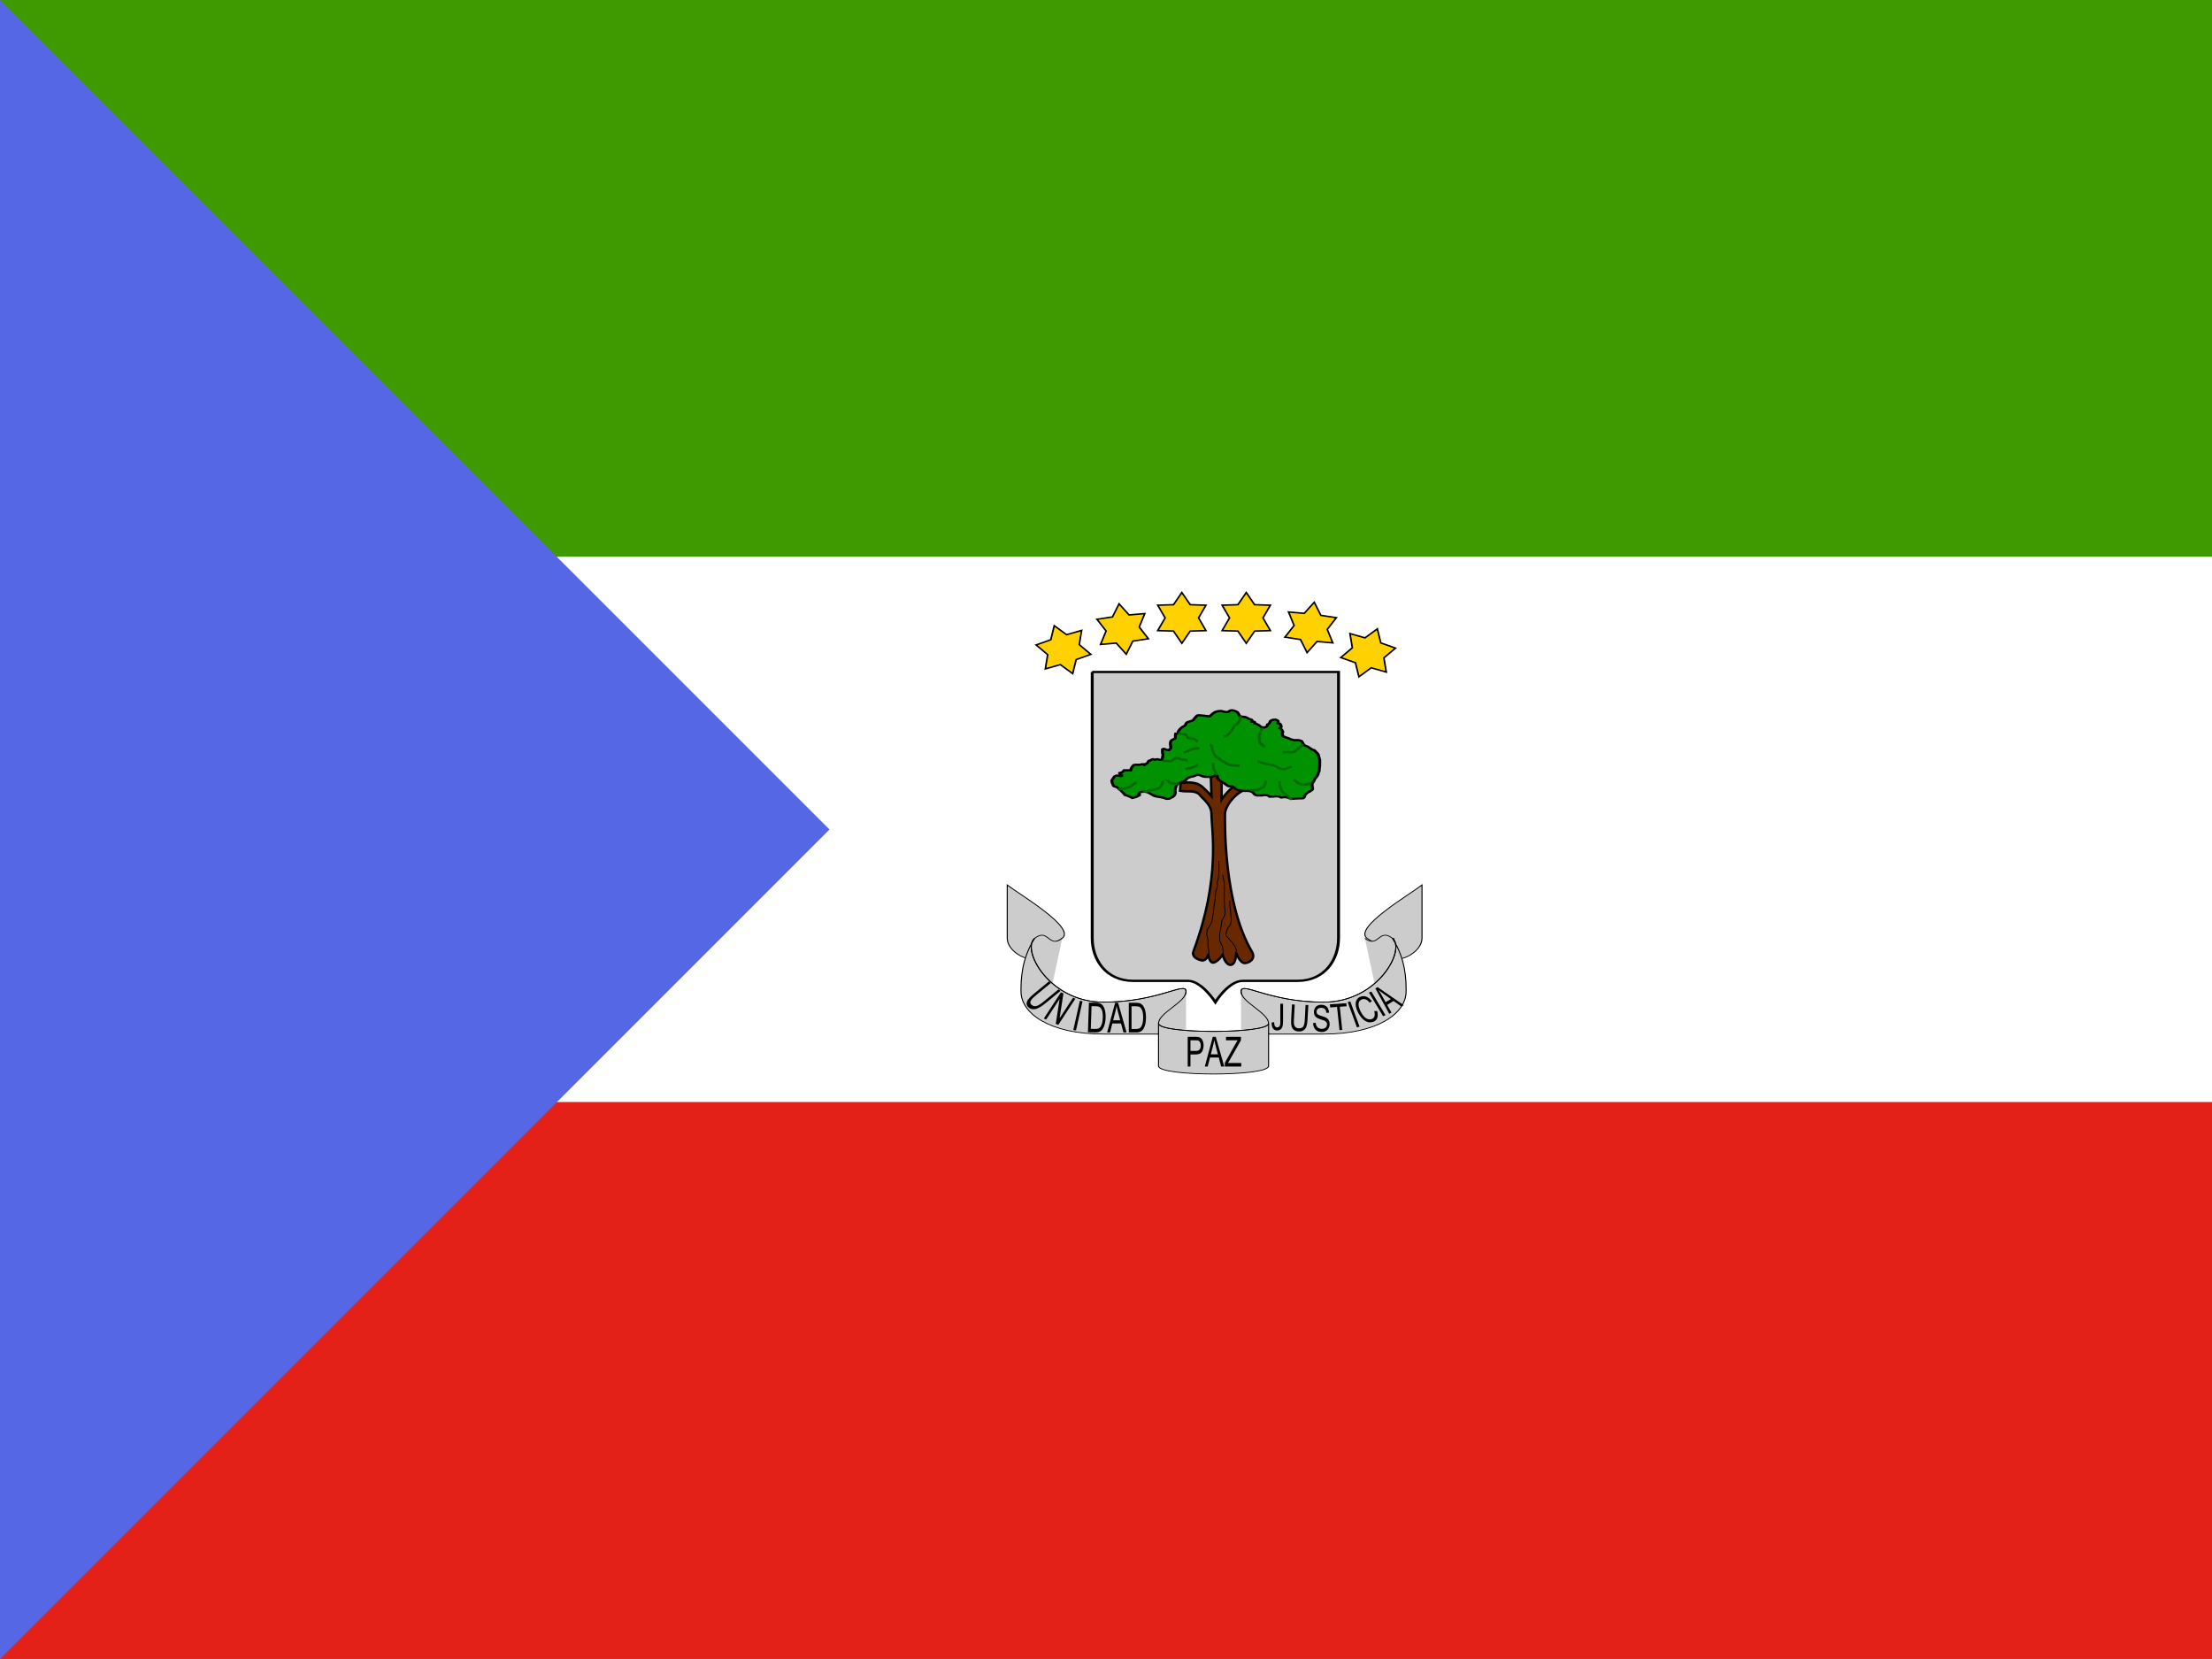
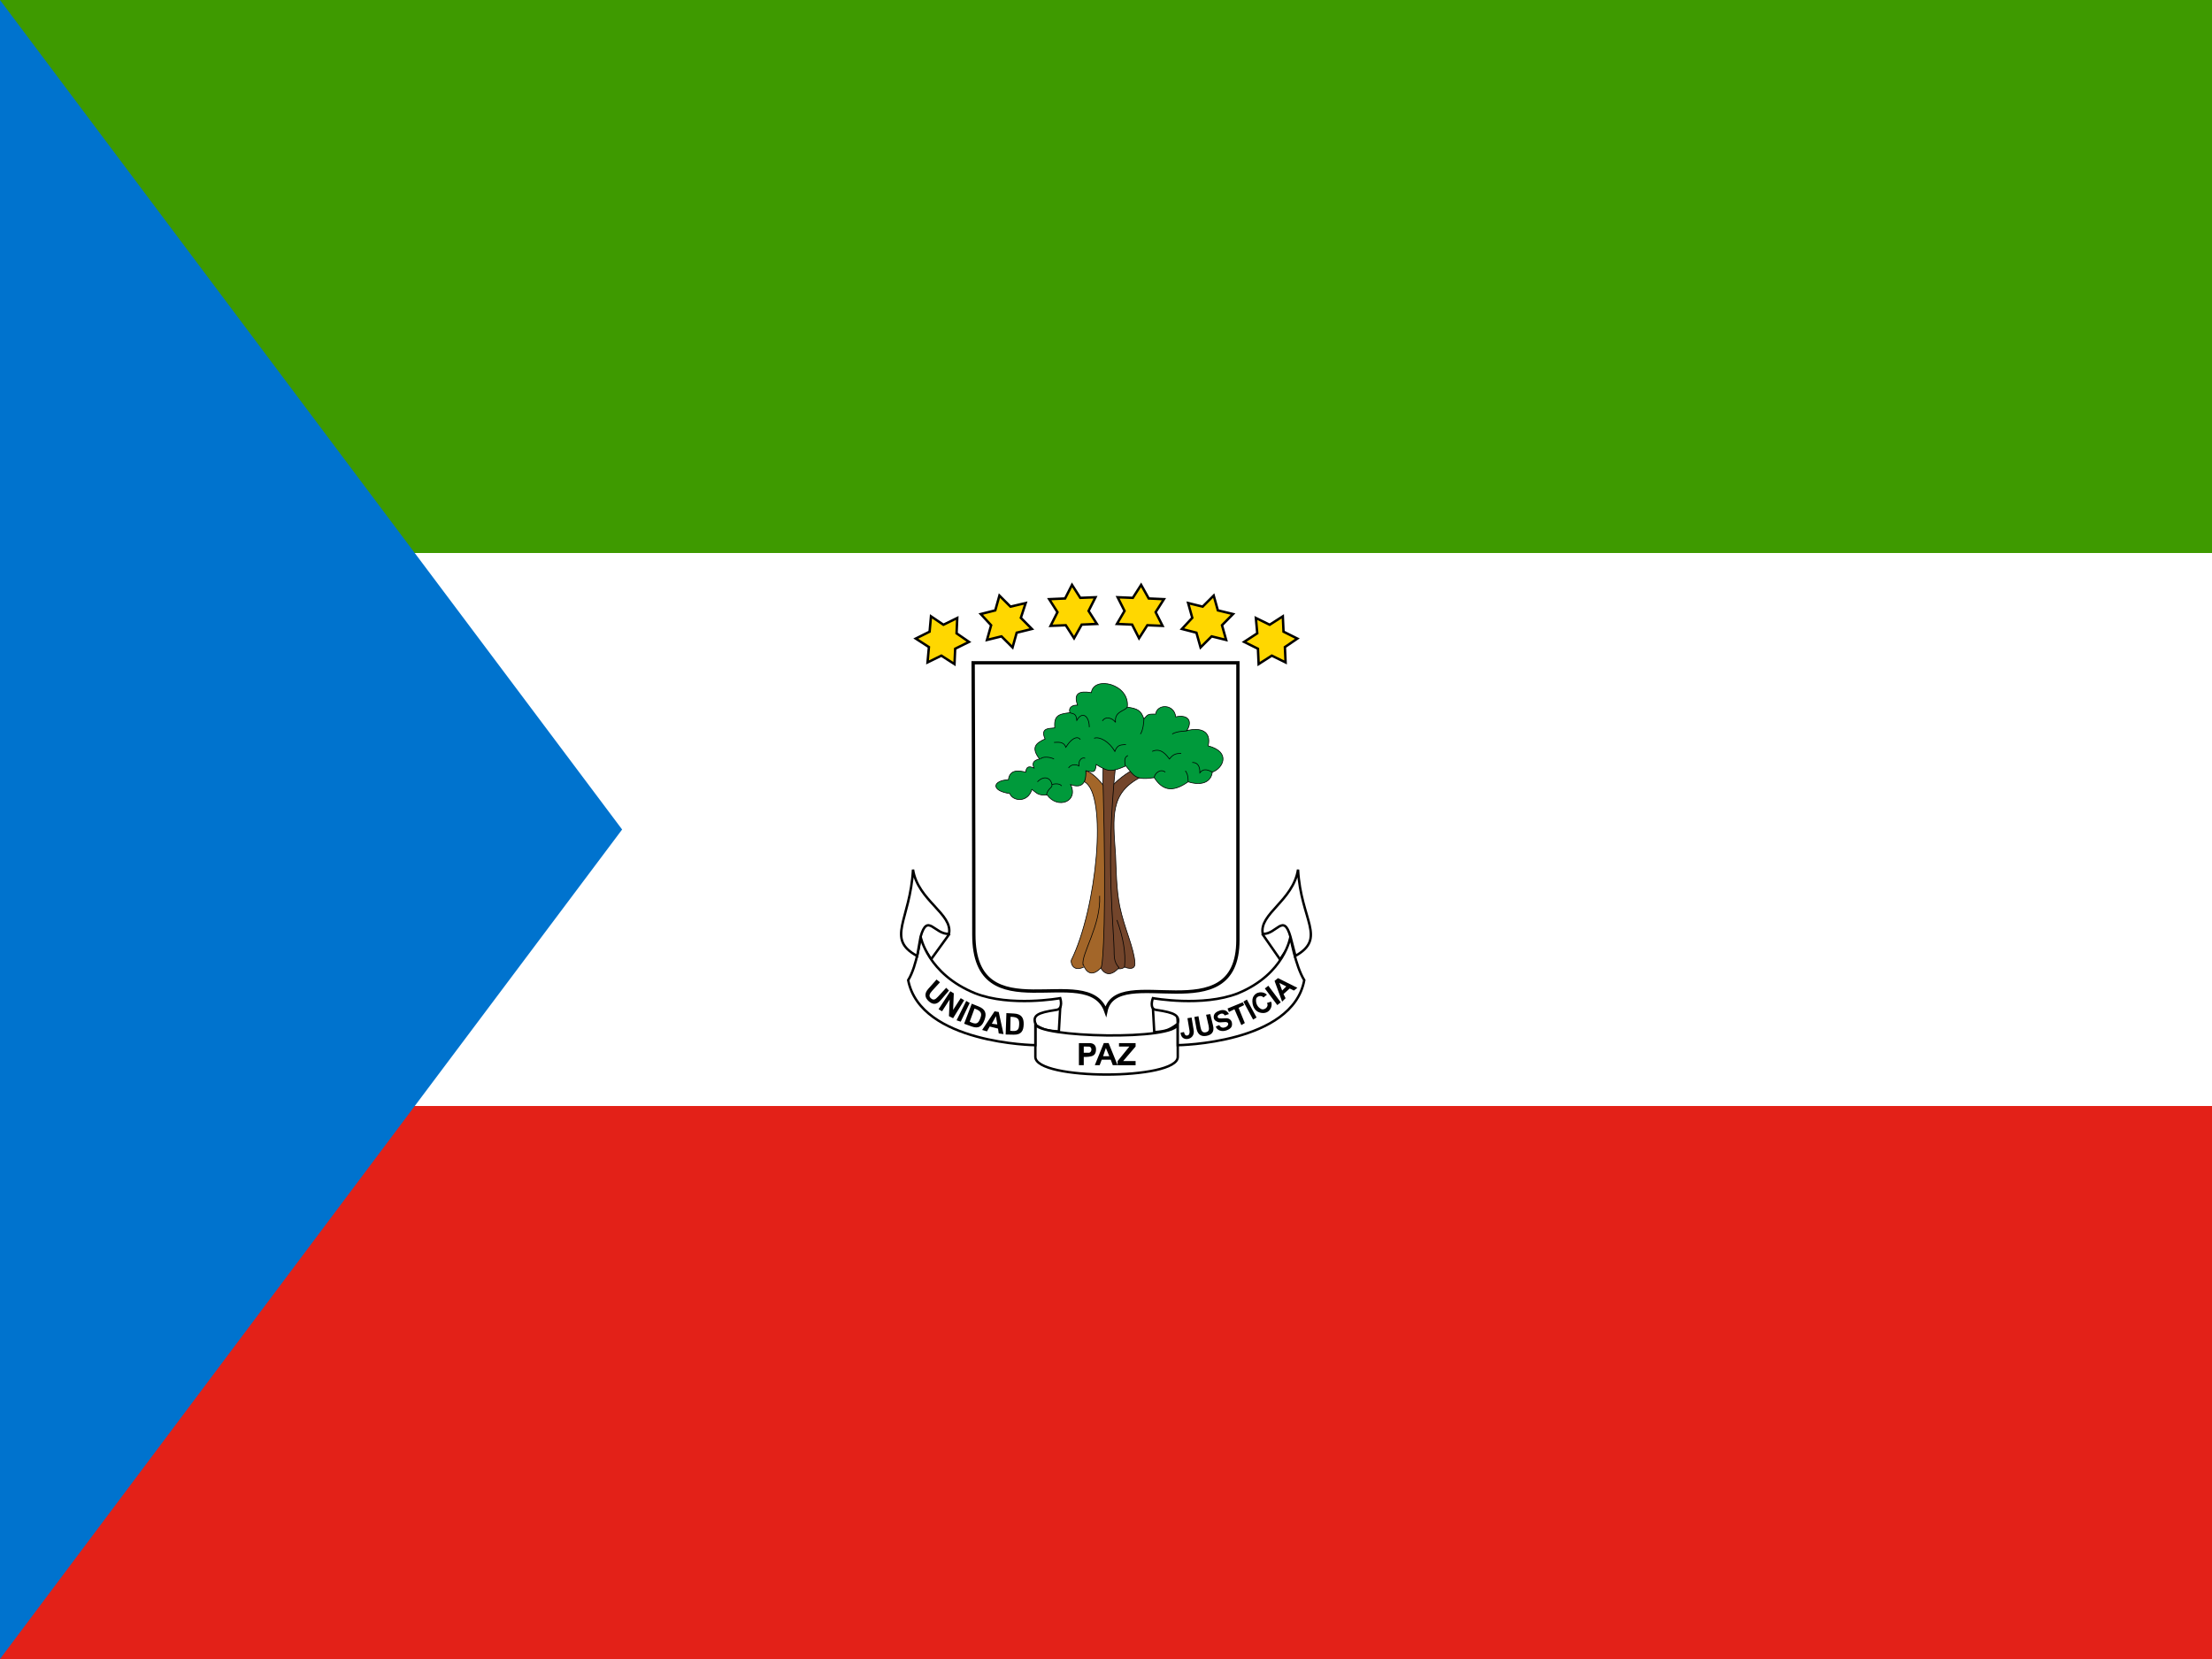
- <svg xmlns="http://www.w3.org/2000/svg" id="svg548" height="480" width="640" version="1" y="0" x="0">
-   <defs id="defs550">
-     <clipPath id="clipPath5347" clipPathUnits="userSpaceOnUse">
-       <rect id="rect5349" fill-opacity="0.67" height="512" width="682.67" y="-0" x="0" />
-     </clipPath>
-   </defs>
-   <g id="flag" clip-path="url(#clipPath5347)" transform="matrix(.9375 0 0 .9375 0 .000020004)">
-     <g id="g771" fill-rule="evenodd" stroke-width="1pt" transform="matrix(1.0321 0 0 1.0321 0 .000049354)">
-       <rect id="rect757" height="166.54" width="744.09" y="-0" x="0" fill="#3e9a00" />
-       <rect id="rect758" height="162.99" width="744.09" y="166.54" x="0" fill="#fff" />
-       <rect id="rect759" height="166.54" width="744.09" y="329.53" x="0" fill="#e32118" />
-       <path id="path761" d="m0-0v496.06l265.75-248.03-265.75-248.03z" transform="matrix(.93333 0 0 1 0 -.000015259)" fill="#5567e4" />
+ <svg xmlns="http://www.w3.org/2000/svg" height="480" width="640" version="1">
+   <path fill="#e32118" d="M0 0h640v480H0z" />
+   <path fill="#fff" d="M0 0h640v320H0z" />
+   <path fill="#3e9a00" d="M0 0h640v160H0z" />
+   <path d="M0 0v480l180-240z" fill="#0073ce" />
+   <g stroke="#000">
+     <path d="M281.563 191.76h76.6V272c0 27-35.2 6.2-38.2 20.6-5.2-14.8-38.2 6.6-38.2-22.2 0-28-.2-78.64-.2-78.64z" fill="#fff" stroke-width=".96" />
+     <path d="M325.363 279.8s-1 1-2.8.2c-1.8-.8-2-51.4-2-51.4 4-4.4 7.2-5.8 7.2-5.8l2.4 2c-9 4.6-8.2 11.2-7.4 22.6.2 4.2.2 9.6 1.2 14.8 1.4 6.6 4.2 12.2 4.4 16.4.2 2.6-3 1.2-3 1.2z" fill="#73452b" stroke-width=".2" />
+     <path d="M319.163 221.6h3.6c-3 29-.4 46.2-.4 54.6 0 2.8 1.6 3.8 1.4 3.8-3.6 4-5.4-.2-5.4-.2z" fill="#73452b" stroke-width=".2" />
+     <path d="M313.563 279.8c-3.4 1.6-3.8-1.6-3.6-2 7.4-15 10.6-48 3.8-51.6l.4-3.2c2.6.8 5 4.2 5 4.2 1 37 0 52.2-.6 52.8-3.6 3.8-5-.6-5.2-1" fill="#a36629" stroke-width=".2" />
+     <path d="M313.363 279.2c-.6-3.2 5.2-11.4 4.8-20M323.163 266.2c1.8 5 2.6 9.4 2.2 13.6" fill="none" stroke-width=".2" />
+     <path d="M330.963 208c1.2-1.4 1.2-1.4 3.4-1.4.4-3 5.4-3 5.8.8 4-.8 4.8 1.6 3.2 4 3.8-1 7.2 0 6.2 4.4 6.8 1.8 4.2 6.6 1.2 7.6-.4 3-3.2 4-7 2.8-4.8 3.4-7.6 2.2-9.8-1.2-5.4.8-5.8-.4-8.2-3.4-4.2 1.8-5 1.8-8.6-.4-.2 2.8-1.2 2-3 1.8.2 3.6-1.2 5.2-4.4 4 2.4 5-3.8 7.2-6.8 3-2.8.2-3-.6-4.4-1.6-1.2 4-5.6 3.4-6.4 1.2-5.6-.8-5-3.8-.4-4 .4-3.2 3.2-2.6 5-2.2.2-2 1.4-1.6 2.4-1.2-.6-1.4-.2-2.2 1.6-2.6-2.6-3.4-1-4.6 1.6-5.8-1.4-3.2 1-3 2.8-3.2-.2-3.4.8-4 4.4-4.4-.4-1.2.2-2.2 2.2-2.2-1.2-3.4.4-4.18 4-3.6.6-4.94 11.2-2.6 10.4 4.2 3 .4 4 1 4.8 3.4z" fill="#009a3b" stroke-width=".2" />
+     <g fill="none">
+       <path d="M309.563 206.2c.8.4 1.8 0 2 2.2 1.6-2.8 3.6-1.2 3.6 2M326.163 204.6c-.8 1.2-3.8 1.2-3.4 4.4-1-1.4-3-1.8-3.8-.4M330.963 208c0 .8-.2 3.2-1 4.4M343.363 211.4c.2.2-2.8 0-4.2 1M350.763 223.4c-.8-.4-2.4-1.4-3.6.2 0-.8 0-3-2.2-3M343.763 226.2c0-2-.4-2.6-.8-3.2M337.163 223.4c-1.6-1.2-3.2.6-3.2 1.6M325.563 221.6c0-.8-.6-2.4.8-3M302.763 230c.4-2 1.8-2 1.6-3-.2-1.6-2-3-4.2-.8M304.363 227c1.2-.4 2.4-.2 2.8.4M300.963 219.6c.8-.8 2.8-.6 4 0M304.963 214.8c1 0 2.8-.4 3.4 1.4 2.2-3.4 3.8-3 4.2-2.2M316.563 213.6c1.6-.6 4.4 1 6 3.8.8-2.2 2-1.8 3.2-2M333.363 217.4c2.6-1.2 4.2 1.2 5 2.2 1.2-1.6 2.2-1.6 3.4-1.6M309.163 222.2c.6-1 2-1.2 3-.6-.2-1.8 1-2.6 1.8-2.2" stroke-width=".2" />
    </g>
-     <g id="g699" transform="matrix(.20377 0 0 .18554 287 179.77)">
-       <path id="path553" d="m283.46 148.82v442.91c0 35.433 17.716 70.866 53.149 70.866h70.866c17.717 0 35.433 35.433 35.433 35.433s16.938-35.433 35.433-35.433h70.867c35.433 0 53.149-35.433 53.149-70.866v-442.91h-318.9z" fill-rule="evenodd" transform="matrix(1.1698 0 0 1 -85.821 -.000030518)" stroke="#000" stroke-width="3.791" fill="#ccc" />
-       <g id="g639" transform="matrix(1.108 0 0 1 -59.607 -.000030518)">
-         <g id="g582" transform="matrix(1.0612 0 0 .99999 -28.554 -106.29)">
-           <path id="path560" d="m215.38 731.79c-18.021 0-35.738-17.717-35.738-35.433v-88.583c15.502 15.502 88.583 70.866 70.867 88.583-17.717 17.716-35.737 0-35.433 0s0.304 35.433 0.304 35.433z" fill-rule="evenodd" transform="translate(-2.4787 1.6768)" stroke="#000" stroke-width="1pt" fill="#ccc" />
-           <path id="path580" d="m218.72 687.78c17.716-17.716 17.716 17.717 35.433 0l-17.717 106.3c-17.189-3.33-17.778-0.001-27.707-17.717 0-17.718 0-74.332 9.991-88.583z" fill-rule="evenodd" transform="translate(-6.1181 10.256)" stroke-width="1.25" fill="#ccc" />
-           <path id="path579" d="m215.38 731.79c-18.021 0-35.738-17.717-35.738-35.433v-88.583c15.502 15.502 88.583 70.866 70.867 88.583-17.717 17.716-35.737 0-35.433 0s0.304 35.433 0.304 35.433z" fill-rule="evenodd" transform="matrix(-1 0 0 1 891.06 1.6765)" stroke="#000" stroke-width="1pt" fill="#ccc" />
-           <path id="path581" d="m218.72 687.78c17.716-17.716 17.716 17.717 35.433 0l-17.717 106.3c-17.189-3.33-17.778-0.001-27.707-17.717 0-17.718 0-74.332 9.991-88.583z" fill-rule="evenodd" transform="matrix(-1 0 0 1 891.95 10.256)" stroke-width="1.25" fill="#ccc" />
-           <path id="path577" d="m513.78 1140.9c-0.001-17.71-35.433-53.14-35.433-70.86s35.433 17.72 106.3 17.72c70.866 0 106.3-88.588 88.582-106.3 17.717 35.434 17.717 70.864 17.717 88.584 0 35.43-35.433 70.86-106.3 70.86h-70.866z" fill-rule="evenodd" transform="translate(-.00011444 -283.46)" stroke="#000" stroke-width="1pt" fill="#ccc" />
-           <path id="path578" d="m513.78 1140.9c-0.001-17.71-35.433-53.14-35.433-70.86s35.433 17.72 106.3 17.72c70.866 0 106.3-88.588 88.582-106.3 17.717 35.434 17.717 70.864 17.717 88.584 0 35.43-35.433 70.86-106.3 70.86h-70.866z" fill-rule="evenodd" transform="matrix(-1 0 0 1 885.83 -283.46)" stroke="#000" stroke-width="1pt" fill="#ccc" />
-           <path id="path572" d="m549.21 1016.9c0-17.712-35.433-35.433-35.433-53.151v88.581h35.433v-35.43z" fill-rule="evenodd" transform="matrix(-1 0 0 1 921.26 -177.16)" stroke-width="1pt" fill="#ccc" />
-           <path id="path571" d="m549.21 1016.9c0-17.712-35.433-35.433-35.433-53.151v88.581h35.433v-35.43z" fill-rule="evenodd" transform="translate(-35.433 -177.16)" stroke-width="1pt" fill="#ccc" />
-           <path id="path565" d="m371.17 1034.6c0 17.71 141.73 17.71 141.73 0v70.87c0 17.71-141.73 17.71-141.73 0v-70.87z" fill-rule="evenodd" transform="translate(.87551 -194.89)" stroke="#000" stroke-width="1pt" fill="#ccc" />
-           <path id="path554" d="m249.63 696.36c-17.717 17.716-17.717-17.717-35.433 0-17.717 17.716 17.717 106.3 88.583 106.3s106.3-35.433 106.3-17.717c0 17.717-35.433 35.433-35.433 53.15s141.73 17.717 141.73 0-35.433-35.433-35.433-53.15c0-17.716 35.433 17.717 106.3 17.717 70.866 0 106.3-88.583 88.583-106.3-17.716-17.717-17.716 17.716-35.433 0" transform="translate(-1.6026 1.6768)" stroke="#000" stroke-width="1.25" fill="none" />
-         </g>
-         <path id="path600" transform="matrix(.89701 -0.442 .39159 .79469 -121.72 234)" stroke-width="1pt" d="m497.6 890.01v-49.407h3.761v49.407h-3.761z" />
-         <path id="path601" transform="matrix(.92714 -.37473 .33198 .82138 -81.636 179.07)" stroke-width="1pt" d="m488.56 872.69 3.765 1.657c-0.791 5.366-2.212 9.467-4.268 12.297-2.043 2.813-4.546 4.216-7.509 4.216-3.066 0-5.563-1.081-7.49-3.238-1.913-2.18-3.373-5.326-4.383-9.433-0.997-4.113-1.494-8.53-1.494-13.246 0-5.148 0.563-9.629 1.689-13.448 1.139-3.842 2.748-6.753 4.831-8.731 2.096-1.996 4.397-2.997 6.906-2.997 2.845 0 5.238 1.26 7.179 3.773 1.94 2.519 3.291 6.057 4.052 10.618l-3.705 1.513c-0.659-3.595-1.615-6.212-2.87-7.851-1.255-1.64-2.834-2.456-4.735-2.456-2.185 0-4.016 0.908-5.49 2.726-1.46 1.823-2.489 4.268-3.085 7.345-0.593 3.06-0.891 6.218-0.891 9.473 0 4.199 0.348 7.874 1.046 11.02 0.712 3.124 1.811 5.459 3.298 7.012 1.49 1.547 3.099 2.324 4.831 2.324 2.109 0 3.893-1.059 5.357-3.17 1.46-2.111 2.45-5.245 2.966-9.404z" />
-         <path id="path602" transform="matrix(.95763 -.28801 .25515 .8484 -28.133 116.65)" stroke-width="1pt" d="m457.87 890.01v-49.407h3.761v49.407h-3.761z" />
-         <path id="path603" transform="matrix(.9963 -.085881 .076085 .88266 107.31 -3.2823)" stroke-width="1pt" d="m440.2 890.01v-43.575h-9.37v-5.832h22.541v5.832h-9.41v43.575h-3.761z" />
-         <path id="path604" transform="matrix(1 0 0 .88593 172.34 -41.585)" stroke-width="1pt" d="m405.18 874.14 3.552-0.535c0.166 2.467 0.557 4.503 1.162 6.097 0.623 1.576 1.58 2.852 2.871 3.842 1.295 0.966 2.751 1.449 4.367 1.449 1.434 0 2.702-0.368 3.801-1.11 1.1-0.742 1.914-1.754 2.447-3.037 0.543-1.3 0.815-2.715 0.815-4.245 0-1.547-0.259-2.899-0.779-4.043-0.516-1.168-1.37-2.146-2.559-2.934-0.765-0.517-2.45-1.311-5.062-2.392-2.616-1.099-4.444-2.134-5.493-3.1-1.358-1.237-2.371-2.761-3.046-4.585-0.659-1.84-0.987-3.894-0.987-6.166 0-2.496 0.407-4.819 1.222-6.976 0.814-2.18 2.003-3.831 3.569-4.953 1.563-1.121 3.304-1.685 5.218-1.685 2.109 0 3.963 0.593 5.569 1.783 1.616 1.173 2.857 2.899 3.725 5.194 0.864 2.289 1.331 4.883 1.397 7.782l-3.609 0.472c-0.195-3.123-0.854-5.482-1.98-7.075-1.112-1.599-2.761-2.393-4.946-2.393-2.278 0-3.94 0.731-4.987 2.192-1.033 1.438-1.553 3.175-1.553 5.222 0 1.772 0.371 3.233 1.106 4.383 0.725 1.145 2.613 2.324 5.665 3.538 3.066 1.19 5.169 2.231 6.305 3.134 1.655 1.323 2.88 3.008 3.668 5.056 0.788 2.019 1.182 4.354 1.182 7.006 0 2.628-0.434 5.113-1.298 7.448-0.867 2.318-2.116 4.124-3.745 5.43-1.615 1.277-3.44 1.921-5.469 1.921-2.576 0-4.735-0.656-6.48-1.956-1.735-1.305-3.099-3.261-4.096-5.866-0.983-2.629-1.499-5.591-1.552-8.898z" />
-         <path id="path605" transform="matrix(.99896 .045497 -.040307 .88502 205.14 -59.322)" stroke-width="1pt" d="m396.43 840.6h3.765v28.546c0 4.969-0.325 8.909-0.971 11.831-0.649 2.922-1.817 5.303-3.513 7.144-1.682 1.817-3.893 2.732-6.635 2.732-2.665 0-4.844-0.8-6.536-2.393-1.695-1.599-2.903-3.899-3.628-6.913-0.726-3.032-1.086-7.167-1.086-12.401v-28.546h3.761v28.511c0 4.291 0.228 7.46 0.682 9.508 0.463 2.019 1.251 3.583 2.364 4.682 1.126 1.104 2.496 1.651 4.115 1.651 2.765 0 4.738-1.087 5.917-3.267 1.176-2.18 1.765-6.373 1.765-12.574v-28.511z" />
-         <path id="path606" transform="matrix(1 0 0 .88593 164.85 -44.083)" stroke-width="1pt" d="m355.98 875.99 3.393-0.811c0.093 3.774 0.5 6.362 1.225 7.754 0.722 1.392 1.725 2.088 3.007 2.088 0.943 0 1.758-0.368 2.443-1.11 0.686-0.765 1.159-1.789 1.417-3.072 0.259-1.3 0.388-3.37 0.388-6.2v-34.039h3.764v33.671c0 4.135-0.291 7.333-0.874 9.605-0.569 2.266-1.48 3.998-2.735 5.188-1.241 1.191-2.705 1.789-4.383 1.789-2.497 0-4.411-1.248-5.745-3.744-1.318-2.491-1.953-6.201-1.9-11.119z" />
-         <path id="path607" transform="translate(136.54 -84.922)" stroke-width="1pt" d="m320.32 890.01v-6.068l14.568-31.64c1.033-2.249 2.016-4.205 2.95-5.867h-15.869v-5.832h20.369v5.832l-15.966 34.275-1.728 3.474h18.161v5.826h-22.485z" />
-         <path id="path618" transform="matrix(.98339 .18149 -.18149 .98339 249.72 -160.65)" stroke-width="1pt" d="m164.27 890.01v-49.407h3.761v49.407h-3.761z" />
-         <path id="path619" transform="matrix(.88093 .47324 -.47324 .88093 511.82 -122.63)" stroke-width="1pt" d="m134.9 890.01v-49.407h3.861l14.936 38.79v-38.79h3.609v49.407h-3.861l-14.939-38.824v38.824h-3.606z" />
-         <path id="path620" transform="matrix(.70781 .70641 -.70641 .70781 734.97 -6.5348)" stroke-width="1pt" d="m124.9 840.6h3.764v28.546c0 4.969-0.324 8.909-0.97 11.831-0.649 2.922-1.818 5.303-3.513 7.144-1.682 1.817-3.894 2.732-6.635 2.732-2.662 0-4.844-0.8-6.536-2.393-1.695-1.599-2.904-3.899-3.629-6.913-0.725-3.032-1.086-7.167-1.086-12.401v-28.546h3.765v28.511c0 4.291 0.225 7.46 0.679 9.508 0.463 2.019 1.254 3.583 2.367 4.682 1.122 1.104 2.493 1.651 4.112 1.651 2.768 0 4.738-1.087 5.917-3.267 1.175-2.18 1.765-6.373 1.765-12.574v-28.511z" />
-         <path id="path623" transform="matrix(.99962 .027666 -.027666 .99962 119.76 -146.36)" stroke-width="1pt" d="m174.66 890.01v-49.407h9.798c2.211 0 3.9 0.236 5.065 0.707 1.629 0.656 3.02 1.835 4.169 3.543 1.503 2.198 2.619 5.022 3.357 8.455 0.752 3.417 1.126 7.328 1.126 11.728 0 3.756-0.252 7.081-0.758 9.98-0.503 2.899-1.149 5.303-1.94 7.212-0.788 1.887-1.656 3.382-2.6 4.481-0.93 1.076-2.062 1.898-3.393 2.462-1.321 0.558-2.841 0.839-4.56 0.839h-10.264zm3.765-5.826h6.072c1.874 0 3.344-0.305 4.404-0.915 1.073-0.604 1.927-1.461 2.563-2.559 0.89-1.553 1.582-3.629 2.076-6.235 0.503-2.629 0.755-5.809 0.755-9.536 0-5.171-0.49-9.134-1.474-11.901-0.97-2.784-2.155-4.647-3.553-5.591-1.006-0.673-2.628-1.012-4.867-1.012h-5.976v37.749z" />
-         <path id="path626" transform="translate(95.745 -141.54)" stroke-width="1pt" d="m200.24 890.01 10.923-49.407h4.053l11.641 49.407h-4.288l-3.317-14.96h-11.893l-3.122 14.96h-3.997zm8.208-20.286h9.642l-2.97-13.683c-0.904-4.159-1.576-7.57-2.017-10.244-0.364 3.163-0.874 6.309-1.533 9.433l-3.122 14.494z" />
-         <path id="path629" transform="translate(95.745 -141.54)" stroke-width="1pt" d="m229.86 890.01v-49.407h9.797c2.212 0 3.9 0.236 5.066 0.707 1.629 0.656 3.019 1.835 4.168 3.543 1.5 2.198 2.619 5.022 3.357 8.455 0.752 3.417 1.126 7.328 1.126 11.728 0 3.756-0.251 7.081-0.758 9.98-0.503 2.899-1.149 5.303-1.94 7.212-0.788 1.887-1.656 3.382-2.599 4.481-0.931 1.076-2.063 1.898-3.394 2.462-1.321 0.558-2.841 0.839-4.559 0.839h-10.264zm3.764-5.826h6.072c1.875 0 3.345-0.305 4.404-0.915 1.073-0.604 1.927-1.461 2.56-2.559 0.893-1.553 1.585-3.629 2.075-6.235 0.507-2.629 0.759-5.809 0.759-9.536 0-5.171-0.49-9.134-1.474-11.901-0.97-2.784-2.155-4.647-3.552-5.591-1.007-0.673-2.633-1.012-4.868-1.012h-5.976v37.749z" />
-         <path id="path632" transform="translate(136.54 -84.922)" stroke-width="1pt" d="m269.59 890.01v-49.407h10.731c1.888 0 3.328 0.161 4.324 0.471 1.398 0.409 2.57 1.18 3.513 2.33 0.944 1.122 1.699 2.703 2.268 4.751 0.583 2.042 0.875 4.291 0.875 6.741 0 4.199-0.772 7.759-2.308 10.681-1.54 2.899-4.321 4.348-8.344 4.348h-7.294v20.085h-3.765zm3.765-25.917h7.354c2.43 0 4.158-0.782 5.178-2.358 1.023-1.57 1.533-3.785 1.533-6.638 0-2.07-0.305-3.83-0.91-5.291-0.596-1.484-1.384-2.462-2.368-2.934-0.636-0.293-1.804-0.437-3.513-0.437h-7.274v17.658z" />
-         <path id="path635" transform="translate(136.54 -84.922)" stroke-width="1pt" d="m292.97 890.01 10.923-49.407h4.053l11.641 49.407h-4.287l-3.318-14.96h-11.893l-3.122 14.96h-3.997zm8.205-20.286h9.641l-2.966-13.683c-0.904-4.159-1.58-7.57-2.017-10.244-0.364 3.163-0.874 6.309-1.533 9.433l-3.125 14.494z" />
-         <path id="path638" transform="matrix(.73993 -.54417 .54796 .73482 -179.59 338.23)" stroke-width="1pt" d="m504.88 890.01 10.923-49.407h4.053l11.641 49.407h-4.288l-3.317-14.96h-11.893l-3.123 14.96h-3.996zm8.205-20.286h9.641l-2.966-13.683c-0.908-4.159-1.58-7.57-2.017-10.244-0.364 3.163-0.874 6.309-1.533 9.433l-3.125 14.494z" />
+     <g fill="gold" stroke-width="3.5">
+       <path d="M317.363 180.52l-4.4.2-2.2 3.94-2.4-3.76-4.4.18 2-3.96-2.4-3.76 4.6-.2 2-3.94 2.4 3.76 4.4-.18-2 3.96zM298.563 181.98l-4.4 1.08-1.2 4.26-3.2-3.2-4.2 1.04 1.2-4.26-3-3.24 4.2-1.06 1.2-4.28 3.2 3.2 4.4-1.04-1.4 4.28zM280.363 185.72l-4 1.98-.2 4.44-3.8-2.44-4 1.96.4-4.44-3.8-2.46 4-2 .4-4.44 3.6 2.44 4-1.96-.2 4.44zM323.163 180.52l4.4.2 2 3.94 2.4-3.76 4.4.18-2-3.96 2.4-3.76-4.4-.2-2.2-3.94-2.4 3.76-4.4-.18 2 3.96zM341.963 181.98l4.2 1.08 1.2 4.26 3.2-3.2 4.2 1.04-1.2-4.26 3.2-3.24-4.4-1.06-1.2-4.28-3.2 3.2-4.2-1.04 1.2 4.28zM359.963 185.72l4 1.98.2 4.44 3.8-2.44 4 1.96-.2-4.44 3.6-2.46-4-2-.2-4.44-3.8 2.44-4-1.96.4 4.44z" stroke-width=".7" />
+     </g>
+     <g>
+       <g fill="#fff" stroke-width="3.5">
+         <path d="M365.363 270.4l5 7.2 4.6-6.8-3.2-5.8zM333.563 291.4l.4 7.2s2 0 3.8-.6c1.6-.6 3-1.8 3-1.8l-.2-3.8zM306.763 291.4l-.4 7s-1.8 0-3.6-.4c-1.6-.4-3-1.4-3-1.4l-2-4.8zM274.563 270.4l-5.2 7.2-5.6-9.2 4.2-4.4z" stroke-width=".7" />
+         <path d="M299.563 305.8c0 6.8 41.2 6.8 41.2 0v-9.6c0 5-41.2 4-41.2 0z" stroke-width=".7" />
+         <path d="M262.763 283.6c3.6 18.4 36.8 18.8 36.8 18.8v-6.2c-.8-2.4.6-3.2 6-4 2.2-.2 1.2-3.4 1.2-3.4s-14.4 2.6-24.6-1.4c-13.8-5.6-15.8-16.4-15.8-16.4s-1 8.4-3.6 12.6zM377.363 283.6c-3.4 18.4-36.6 18.8-36.6 18.8v-6.2c.6-2.4-.8-3.2-6.2-4-2.2-.2-1-3.4-1-3.4s14.4 2.6 24.6-1.4c13.6-5.6 15.2-16.4 15.2-16.4s1.4 8.4 4 12.6z" stroke-width=".7" />
+         <path d="M265.363 276.6c-9.2-5-2-10.2-1.2-25 1.4 9 11.6 12.8 10.4 18.6-4.2.2-6.2-6.2-8.2.8l-1 5.6zM374.763 276.6c9.2-5.2 1.6-10.2.8-25-1.4 9-11.4 12.8-10.2 18.6 4 .2 6-6.2 8 .8l1.4 5.4z" stroke-width=".7" />
      </g>
-       <path id="path668" d="m419.16 331.78c0.065 32.968 19.893 131.63-37.678 284.94-4.262 11.127 7.064 16.484 16.484 18.839 9.419 2.355 14.129-9.419 14.129-11.774s2.355 18.839 11.774 16.484c9.42-2.355 18.839-16.484 18.839-16.484s4.71 21.194 16.484 21.194 11.774-25.904 11.774-25.904c0 2.355 8.164 22.235 17.583 22.235 9.42 0 23.929-8.76 15.548-23.144-59.832-100.72-56.68-267.54-56.68-286.38 0-18.839 27.784-53.068 55.418-53.889l-10.675-16.756c-6.96 2.135-15.28 3.669-29.409 15.443s-22.398 24.589-22.398 24.589v-80.065h-23.548l2.355 73.001s-8.051-9.439-20.095-19.932c-11.401-9.934-31.972-9.199-44.637-7.118l-1.204 15.989c14.969 3.123 34.067-3.068 43.487 11.061 11.774 11.774 22.414 21.259 22.449 37.677z" fill-rule="evenodd" transform="matrix(.72308 0 0 .8 123.32 119.98)" stroke="#000" stroke-width="5.029" fill="#682900" />
-       <path id="path670" d="m310.55 312.21v-0.832c0 1.976-0.067 1.101 0.833-2.498 0.777-2.848 2.407-5.523 4.163-7.493 3.04-1.014 7.441 0.053 10.823-0.833 2.278-3.268 5.828 4.267 5.828-0.833 4.343-0.311 4.399-4.559 5.828-6.66 4.054-0.5 4.963-5.44 8.326-2.497 2.756 1.305 0.406-0.833 4.996-0.833 2.713 0.663 4.131 2.32 6.66 0.832 0.62-2.851 1.399-6.268 1.665-9.99-1.177-2.356-0.832-7.184-0.832-10.824 2.274-3.032 6.262 2.476 9.99 1.665 1.018-3.562 4.146-3.466 2.498-6.66-0.308-4.007-1.08-6.503 0-10.823 1.314-3.704 3.228-3.607 6.66-5.828 1.093-3.277-0.122-6.03 0.833-9.991 3.901-0.115 3.832-1.132 4.163-4.995 1.26-2.661 2.858-5.356 4.995-7.493 1.968-2.382 4.303-2.147 5.828-5.828 1.308-3.271 1.311-4.751 4.995-5.828 2.696-1.269 4.833-1.411 6.661-3.331 1.732-3.056 3.174-5.486 5.828-9.158 2.63-1.772 15.237 1.665 19.149 1.665 2.118-2.669 5.397-6.859 7.493-8.326 3.587-1.916 4.961-2.497 9.99-2.497 4.288 1.27 6.082 2.794 10.824 1.665 1.932-2.706 3.816-3.965 8.325-2.498 3.433 2.221 5.347 2.124 6.661 5.828 1.946 4.615 1.508 6.192 6.661 6.661 5.181 0.185 5.709 1.442 9.158 4.162 5.248 2.25 4.995 0.982 4.995 5.828 3.721 0 4.052-0.44 4.163 3.331 2.294 0.713 4.907 2.718 6.661 4.162 2.093 2.416 2.629 3.929 7.493 4.163 3.591-1.508 4.75-1.496 4.995-5.828 2.75-0.982 3.212-3.635 4.163-6.66 2.108-2.885 3.474-3.331 8.325-3.331 4.279 1.773 4.139 3.568 3.331 7.494 2.664 0.551 3.764 0.239 4.163 3.33 1.407 2.346 1.039 5.15-0.833 6.66 2.132 1.568 3.369 4.256 4.163 7.493-1.411 2.352-0.547 5.809 0 8.326 2.912 1.456 4.415 2.809 8.325 4.163 1.983 1.68 6.199 3.441 9.991 4.163 4.481-0.606 5.961-0.568 9.991 1.665 2.084 2.993 2.235 6.771 4.163 8.326 2.175 1.843 5.818 2.649 7.493 4.995 2.778 2.03 3.594 4.281 7.493 4.995 1.471 2.228 4.634 5.896 5.828 8.326 0.941 2.694 1.361 7.413 2.498 10.823v11.656c-0.158 4.304-0.833 6.916-0.833 11.656-0.74 2.384-1.665 3.3-1.665 6.661-1.582 3.526-2.931 6.489-4.995 9.158-0.941 4.235-2.473 6.223-4.163 9.991 0.052 4.369 0.832 6.304 0.832 10.823-1.81 2.69-3.887 4.647-7.493 6.661-2.724 3.187-4.368 4.426-4.995 9.158-1.566 2.705-1.443 2.498-4.995 2.498-4.2 0-7.814 0.375-11.656 0.832-3.378 0-4.64 0.356-6.661-1.665-3.988-1.804-7.345-1.91-11.656-0.833-2.325-1.594-3.258-2.497-7.493-2.497-3.161 0.427-5.965 0.832-9.991 0.832-2.495-2.789-3.897-3.33-8.325-3.33-2.356 1.178-7.184 0.833-10.824 0.833-3.821-1.043-4.313-2.63-5.828-5.828-2.605-1.235-3.635-3.039-7.493-3.331-3.639 0-8.468 0.345-10.823-0.832-2.723-0.327-5.586-1.027-7.493-2.498-1.556-2.288-3.54-4.272-5.828-5.828-3.698 0-5.864 0.355-7.493-1.665-2.732-2.157-4.891-5.564-8.326-7.493-3.062-2.43-5.136-3.916-6.661-8.326 0-3.943 0.78-4.874-3.33-4.995-2.755 2.812-4.009 3.33-9.158 3.33-3.389 0-6.931-0.018-9.158-0.832-3.681-2.09-5.028-3.013-9.158-3.331-2.585 1.645-6.008 3.547-9.991 4.163-3.405 1.966-5.437 2.379-6.661 5.828-3.145 2.568-4.989 4.078-9.158 5.828-2.316 2.209-4.526 2.591-5.828 6.661-0.792 3.366-1.665 5.369-1.665 9.99 0.59 4.368 0.361 6.237-1.665 9.991-1.741 2.486-4.757 3.7-7.493 5.828-4.116 0.494-4.548 0.186-7.493-1.665-2.933-0.977-6.266-1.78-9.991-2.498-4.496-0.866-6.017-1.961-8.326-4.162l8.326 4.162c-4.496-0.866-6.017-1.961-8.326-4.162-5.064-3.583-6.063-5.398-11.656-5.828-5.198 0.061-7.429 0.318-8.325 4.995 2.961 0.789 0.609 2.554-0.833 3.33-2.078 1.852-5.411 3.368-8.326 4.163-1.328 1.328-1.072-1.101-3.33-1.665-3.448-1.842-4.89-3.226-8.326-4.163-1.683-2.971-3.584-5.274-5.828-8.326-1.734-2.818-3.382-3.838-5.828-6.66-1.169-1.754-4.159-1.829-5.827-3.33-1.001-3.002-3.169-8.57-2.498-11.656 1.679-1.586 2.632-7.243 4.995-8.326 3.367-2.525 4.635-0.223 9.159 0 4.259 0-5.866-6.71-1.665-6.66 3.92-0.666 4.387-2.595 5.827-4.996h9.991z" fill-rule="evenodd" transform="matrix(1 0 0 .82325 -6.6605 55.382)" stroke="#000" stroke-width="4.464" fill="#009200" />
-       <path id="path671" d="m382.98 253.1c0.878 0.713 4.684 2.498 8.326 2.498 3.976 0.728 4.843 2.216 5.828 5.828 2.174 1.304 3.55 1.665 7.493 1.665 4.359 0.871 4.322 2.212 7.493 4.995" transform="translate(-6.6605 -3.3303)" stroke="#006800" stroke-width="4.05" fill="none" />
-       <path id="path672" d="m358.84 299.72c1.812 0.266 8.154 0.832 12.488 0.832 3.333-1.924 4.912-3.24 7.493-4.995 3.943 0 5.32 0.361 7.494 1.665 2.105 0.702 7.052 0.963 9.158 1.665 0 1.11-0.278 0.833 0.832 0.833" transform="translate(-6.6605 -3.3303)" stroke="#006800" stroke-width="4.05" fill="none" />
-       <path id="path673" d="m391.31 286.4c0.065-0.025 3.252-1.946 5.828-2.498 2.835-1.976 5.946-2.939 9.158-4.163 2.117-0.46 7.102-0.448 8.326-0.832" transform="translate(-6.6605 -3.3303)" stroke="#006800" stroke-width="4.05" fill="none" />
-       <path id="path674" d="m432.1 273.91v0.833c0-2.327-0.104-1.091 1.665 3.33 0.874 4.078 1.949 7.526 3.33 10.823 2.455 3.83 4.058 5.547 7.493 7.493 2.939 2.316 5.164 4.724 8.326 5.828 2.202 1.963 5.106 3.584 8.325 4.996 4.271 0 7.558 0.686 11.656 0.832h2.498" transform="translate(-6.6605 -3.3303)" stroke="#006800" stroke-width="4.05" fill="none" />
-       <path id="path676" d="m477.06 227.29v0.833c0-2.247 0.055-1.105-0.832 3.33-1.257 2.654-2.705 5.124-4.163 7.493-3.915 1.419-5.374 4.277-6.661 7.493-1.372 2.231-3.505 5.17-4.995 7.493-2.589 3.211-3.622 4.242-8.326 5.828" transform="translate(-6.6605 -3.3303)" stroke="#006800" stroke-width="4.05" fill="none" />
-       <path id="path677" d="m510.36 244.77c0 0.244-1.537 2.434-2.498 4.996-1.653 2.436-2.075 6.861-2.497 9.99 0 3.618 0.021 7.557 0.832 9.991 2.516 3.121 3.158 4.764 7.493 6.661l-7.49-6.66c2.516 3.121 3.158 4.764 7.493 6.661" transform="translate(-6.6605 -3.3303)" stroke="#006800" stroke-width="4.05" fill="none" />
-       <path id="path678" d="m571.14 273.91v0.833c0-2.61 0.217-1.006-4.163 2.497-3.252 2.999-5.572 5.416-8.325 7.493-4.732 1.255-5.455 1.182-9.991 0.833h-7.493" transform="translate(-6.6605 -3.3303)" stroke="#006800" stroke-width="4.05" fill="none" />
-       <path id="path679" d="m582.8 337.19h-0.832c2.327 0 1.089-0.103-3.331 1.665-3.692 0.923-7.879 0.982-10.823 0-2.966-1.681-5.955-3.055-8.326-5.828-1.241-0.93-1.42-1.306-2.497-1.665" transform="translate(-6.6605 -3.3303)" stroke="#006800" stroke-width="4.05" fill="none" />
-       <path id="path680" d="m553.66 363v-0.833c0 2.61 0.217 1.006-4.163-2.498-1.872-2.753-3.748-3.794-7.493-6.66-3.236-3.913-3.659-5.481-4.995-9.991-0.356-3.323-1.455-6.734 0-9.158" transform="translate(-6.6605 -3.3303)" stroke="#006800" stroke-width="4.05" fill="none" />
-       <path id="path681" d="m492.05 348.84c1.81 0 8.56-0.159 11.656-0.833 2.418-1.643 5.094-2.746 8.326-4.162 1.764-4.36 3.27-5.809 3.33-10.824" transform="translate(-6.6605 -3.3303)" stroke="#006800" stroke-width="4.05" fill="none" />
-       <path id="path682" d="m441.26 323.87c-0.652-1.483-3.544-7.436-4.995-10.823-0.065-3.638-0.833-6.285-0.833-9.991" transform="translate(-6.6605 -3.3303)" stroke="#006800" stroke-width="4.05" fill="none" />
-       <path id="path683" d="m328.86 350.51c0.839 0.126 4.375 0.403 6.66 0 3.635-1.861 7.022-2.205 10.823-2.498 1.933-1.159 5.086-1.031 6.661-2.497 3.474-2.316 3.937-4.645 5.828-8.326 0.167-1.673 0.665-2.49 0.832-4.163" transform="translate(-6.6605 -3.3303)" stroke="#006800" stroke-width="4.05" fill="none" />
-       <path id="path684" d="m383.81 338.02c-1.828 0-8.658 0.125-12.489-0.833-1.967-1.273-3.363-3.364-4.995-4.995 1.11 0 0.833 0.277 0.833-0.833" transform="translate(-6.6605 -3.3303)" stroke="#006800" stroke-width="4.05" fill="none" />
-       <path id="path685" d="m393.8 313.88c0.353-0.106 4.485-1.665 7.493-1.665 1.79-1.158 4.76-2.237 7.493-3.33 1.481-0.797 2.504-1.787 4.163-2.498" transform="translate(-6.6605 -3.3303)" stroke="#006800" stroke-width="4.05" fill="none" />
-       <path id="path686" d="m293.06 347.18h0.833c-2.249 0-1.1 0.053 3.33-0.833 5.18-0.32 8.666-2.111 12.489-3.33 2.496-2.318 5.939-4.635 8.325-5.828 0-1.423-0.341-1.274 0.833-1.665" transform="translate(-6.6605 -3.3303)" stroke="#006800" stroke-width="4.05" fill="none" />
-       <path id="path687" d="m504.54 301.39h0.833c-2.328 0-1.09-0.103 3.33 1.665 3.517 1.346 6.695 1.781 9.991 2.498 2.993 0.731 4.127 1.665 8.325 1.665 4.19 1.826 5.104 2.397 8.326 4.995 2.465 1.168 4.221 1.665 8.326 1.665 2.178-1.206 6.161-2.609 8.325-3.33 1.211-0.908 1.293-0.55 1.665-1.665" transform="translate(-6.6605 -3.3303)" stroke="#006800" stroke-width="4.05" fill="none" />
-       <path id="path688" d="m430.94 469.54v18.839c0 6.017-0.557 11.277-2.355 16.484 0 5.875-0.077 11.554-2.355 15.306-0.401 5.618-1.177 10.479-1.177 16.484-1.705 5.116-1.504 12.044-2.355 17.662-0.738 5.508-1.393 12.06-2.355 16.484-1.754 3.684-4.745 10.349-7.064 12.951-0.288 5.085-1.532 7.588 0 11.775 1.641 4.922 1.177 10.85 1.177 16.484 1.537 4.611 1.178 10.004 1.178 15.306" transform="translate(6.6605 -6.6606)" stroke="#000" stroke-width="1pt" fill="none" />
-       <path id="path689" d="m436.82 493.08c0.358 2.361 2.118 10.873 2.355 16.484v25.904c0 6.299 0.532 11.851 1.178 17.661-0.084 6.943-1.346 9.54-4.71 15.307-0.662 5.559-1.693 10.924-2.355 16.484-1.641 4.923-1.177 10.85-1.177 16.484 1.404 6.322 3.703 7.453 4.709 12.951 0 3.359 0.321 5.066 1.178 7.065" transform="translate(6.6605 -6.6606)" stroke="#000" stroke-width="1pt" fill="none" />
-       <path id="path690" d="m447.42 535.47c0 2.155-0.14 12.532 1.178 16.484 0 6.023 1.106 10.544 1.177 16.484-0.714 5.281-1.453 9.084-4.71 11.774-2.144 4.358-3.314 8.235-3.532 14.129 3.043 2.13 6.349 8.079 9.419 10.597 2.567 5.361 4.956 5.59 5.888 11.774 2.458 2.732-1.733 4.154 0 5.887 1.91 2.548 0.687 1.469 0 3.533" transform="translate(6.6605 -6.6606)" stroke="#000" stroke-width="1pt" fill="none" />
-       <polygon id="polygon693" fill-rule="evenodd" transform="matrix(.79171 0 0 .79284 405.25 101.14)" stroke="#000" points="93.248 -106.57 109.23 -80.974 139.39 -79.928 125.22 -53.286 139.39 -26.644 109.23 -25.599 93.248 -0.002 93.248 -0.002 77.262 -25.599 47.102 -26.644 61.277 -53.286 47.102 -79.928 77.262 -80.974" stroke-width="3.125" fill="#ffd100" />
-       <polygon id="polygon694" fill-rule="evenodd" transform="matrix(.79171 0 0 .79284 307.7 101.14)" stroke="#000" points="93.248 -106.57 109.23 -80.974 139.39 -79.928 125.22 -53.286 139.39 -26.644 109.23 -25.599 93.248 -0.002 93.248 -0.002 77.262 -25.599 47.102 -26.644 61.277 -53.286 47.102 -79.928 77.262 -80.974" stroke-width="3.125" fill="#ffd100" />
-       <polygon id="polygon695" fill-rule="evenodd" transform="matrix(.78504 -.10268 .10253 .78617 224.14 128.84)" stroke="#000" points="93.248 -106.57 109.23 -80.974 139.39 -79.928 125.22 -53.286 139.39 -26.644 109.23 -25.599 93.248 -0.002 93.248 -0.002 77.262 -25.599 47.102 -26.644 61.277 -53.286 47.102 -79.928 77.262 -80.974" stroke-width="3.125" fill="#ffd100" />
-       <polygon id="polygon696" fill-rule="evenodd" transform="matrix(-.78504 -.10268 -.10253 .78617 644.37 126.2)" stroke="#000" points="93.248 -106.57 109.23 -80.974 139.39 -79.928 125.22 -53.286 139.39 -26.644 109.23 -25.599 93.248 -0.002 93.248 -0.002 77.262 -25.599 47.102 -26.644 61.277 -53.286 47.102 -79.928 77.262 -80.974" stroke-width="3.125" fill="#ffd100" />
-       <polygon id="polygon697" fill-rule="evenodd" transform="matrix(-.74718 -.26215 -.26178 .74825 719.36 181.3)" stroke="#000" points="93.248 -106.57 109.23 -80.974 139.39 -79.928 125.22 -53.286 139.39 -26.644 109.23 -25.599 93.248 -0.002 93.248 -0.002 77.262 -25.599 47.102 -26.644 61.277 -53.286 47.102 -79.928 77.262 -80.974" stroke-width="3.125" fill="#ffd100" />
-       <polygon id="polygon698" fill-rule="evenodd" transform="matrix(.74718 -.26215 .26178 .74825 146.51 176.02)" stroke="#000" points="93.248 -106.57 109.23 -80.974 139.39 -79.928 125.22 -53.286 139.39 -26.644 109.23 -25.599 93.248 -0.002 93.248 -0.002 77.262 -25.599 47.102 -26.644 61.277 -53.286 47.102 -79.928 77.262 -80.974" stroke-width="3.125" fill="#ffd100" />
+       <g stroke="none">
+         <path d="M270.963 283.4l1 .8-2.2 2.4c-.88.96-1.093 1.596-.481 2.181.759.726 1.293.474 2.081-.381l2.4-2.6.8.8-2.397 2.798c-1.302 1.519-2.51 1.171-3.524.224-.883-.824-1.39-2.02-.09-3.49l2.42-2.72zM274.963 286.8l1 .6-.2 4.8 2.2-3.4 1 .6-3.2 5.2-1.2-.6.2-4.8-2.2 3.4-1-.6zM276.763 295.2l2.8-5.6 1 .6-2.6 5.4zM281.163 290.4l-2.208 5.796 2.208.804c2.058.75 3.024-.156 3.678-1.896.66-1.77.372-3.072-1.686-3.9l-1.992-.804zm.792 1.404c2.07.72 2.196 1.506 1.632 2.928-.546 1.35-1.056 1.878-3.024.864l1.392-3.792zM287.763 292.6l-3.6 5.4 1.392.408.804-1.404 2.4.6.204 1.404 1.392.192-1.392-6.396-1.2-.204zm.396 1.404l.396 2.4-1.596-.204 1.2-2.196zM291.183 293.12l-.216 6.198 2.354.046c2.188.042 2.81-1.124 2.864-2.982.054-1.89-.642-3.03-2.86-3.143l-2.141-.12zm1.201 1.075c2.193.01 2.568.71 2.49 2.24-.073 1.454-.39 2.117-2.576 1.793l.086-4.033zM312.163 301.8v6.396h1.404v-2.4s1.2.072 2.196-.192c.786-.204 1.332-.708 1.35-1.95.018-1.218-.69-1.854-1.914-1.854h-3.04zm1.404.996l1.41.018c1.176 0 .954 1.782.036 1.782h-1.446v-1.8zM319.363 301.8l-2.604 6.396h1.404l.6-1.596h2.604l.6 1.596h1.392l-2.6-6.4h-1.4zm.6 1.404l.996 2.4h-1.8l.804-2.4zM323.363 307l3.4-4.2h-3v-1h4.8v1l-3.6 4.2h3.6v1.2h-5.2zM343.563 294.6l1.2-.2.6 3.6c.214 1.28-.371 2.153-1.282 2.489-1.038.383-2.362.033-2.518-1.689l1-.2c.233 1.03.648 1.12 1.128.958.38-.128.577-.728.472-1.358zM345.563 294.24l1.185-.225.548 2.996c.234 1.282.636 1.827 1.47 1.682 1.034-.18 1.148-.76.928-1.902l-.736-3.196 1.211-.183.804 3.324c.47 1.945-.546 2.716-1.91 2.97-1.187.222-2.45-.08-2.864-1.997zM351.763 297l1-.4c.491.881 1.256.836 1.851.573.827-.366.922-1.088.513-1.333-.583-.349-1.974.147-2.723-.127-.896-.327-1.281-.831-1.235-1.606.055-.933.876-1.446 1.769-1.723.999-.31 1.985-.2 2.625 1.016l-1.2.4c-.39-.657-.893-.626-1.339-.416-.373.177-.957.508-.644 1.042.255.436 1.725.153 2.5.184.8.033 1.447.567 1.555 1.338.151 1.073-.246 1.655-1.488 2.139-1.533.598-2.916-.072-3.183-1.087zM357.163 292l-1.6.8-.4-1 4.4-1.8.4.8-1.6.8 1.8 4.4-1 .6zM359.763 289.8l1-.6 2.8 5.2-1 .6zM366.563 290.2l1.2-.4c.565 1.186-.283 3.343-2.355 3.299-3.032-.065-3.36-3.406-2.884-4.508.801-1.85 3.045-1.815 4.04-.791l-1 .8c-.634-.813-2.043-.3-2.138.447-.155 1.222.382 2.358 1.474 2.897.926.457 2.352-.692 1.663-1.744zM365.963 286l1-.8 3.6 4.8-1 .8zM369.763 283l-.996.804 2.196 6 .996-.996-.6-1.2 1.8-1.608 1.2.6 1.008-.792-5.604-2.808zm.396 1.404l2.004.996-1.2 1.2-.804-2.196z" />
+       </g>
    </g>
  </g>
</svg>
